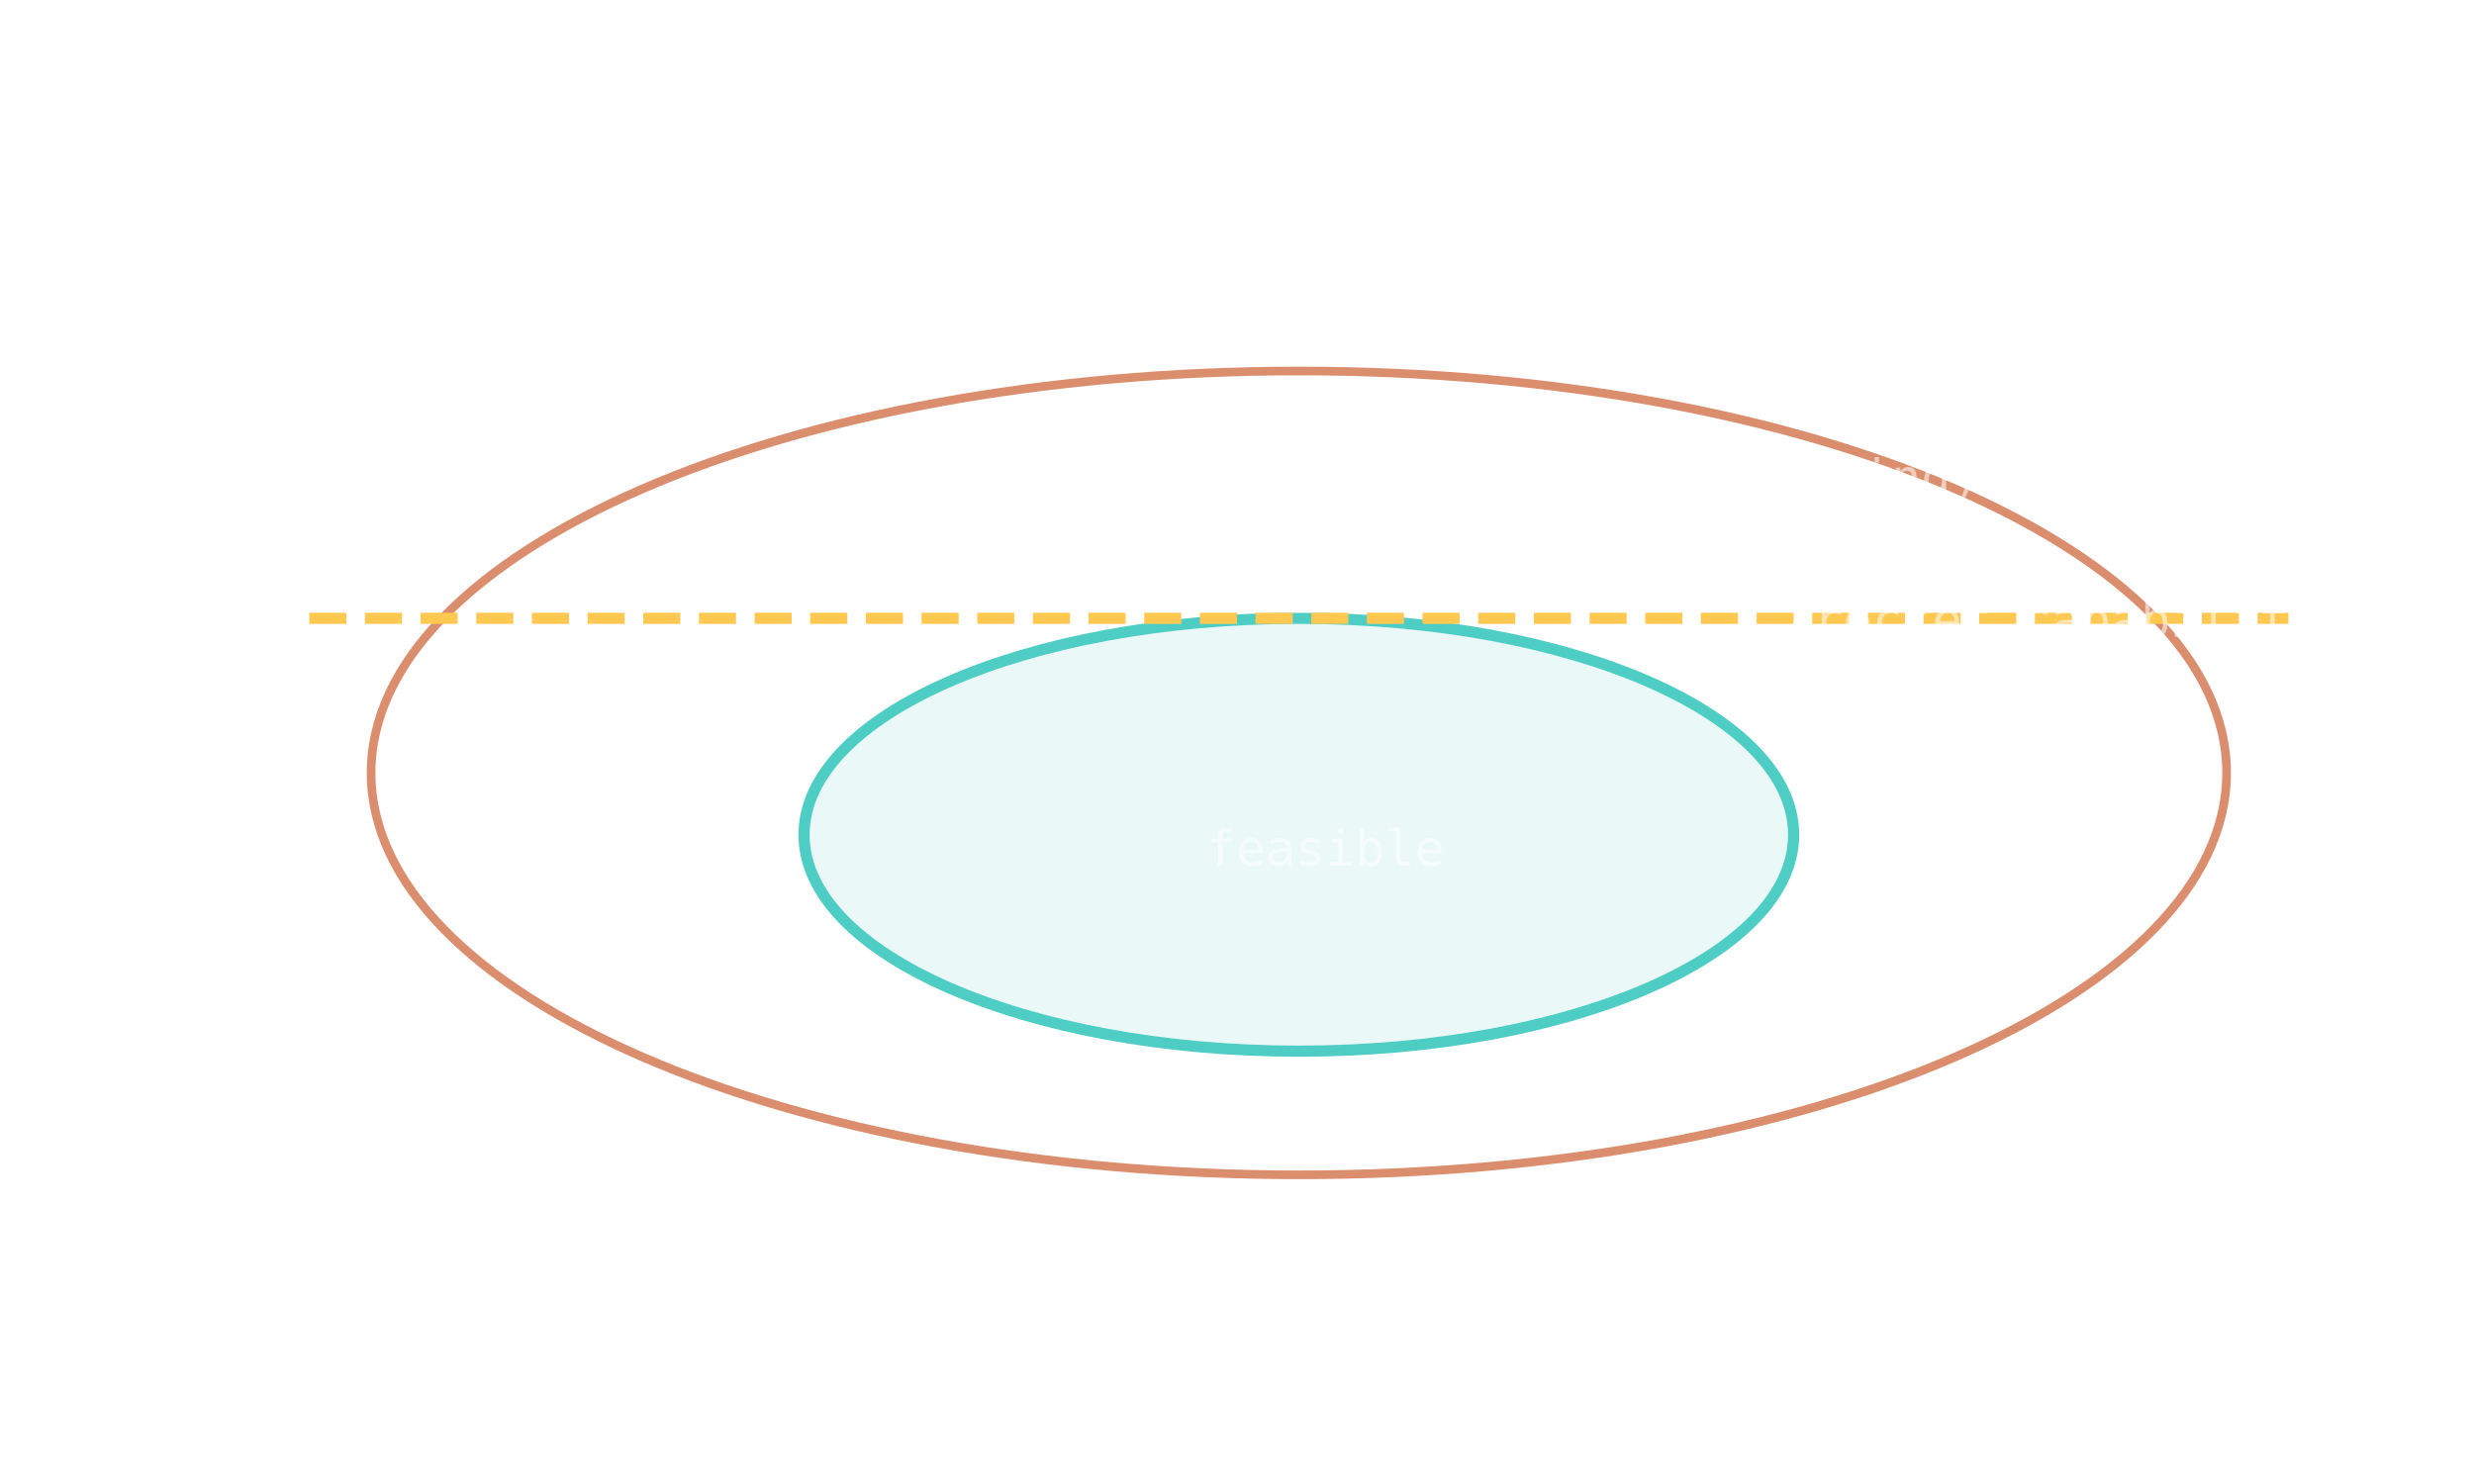
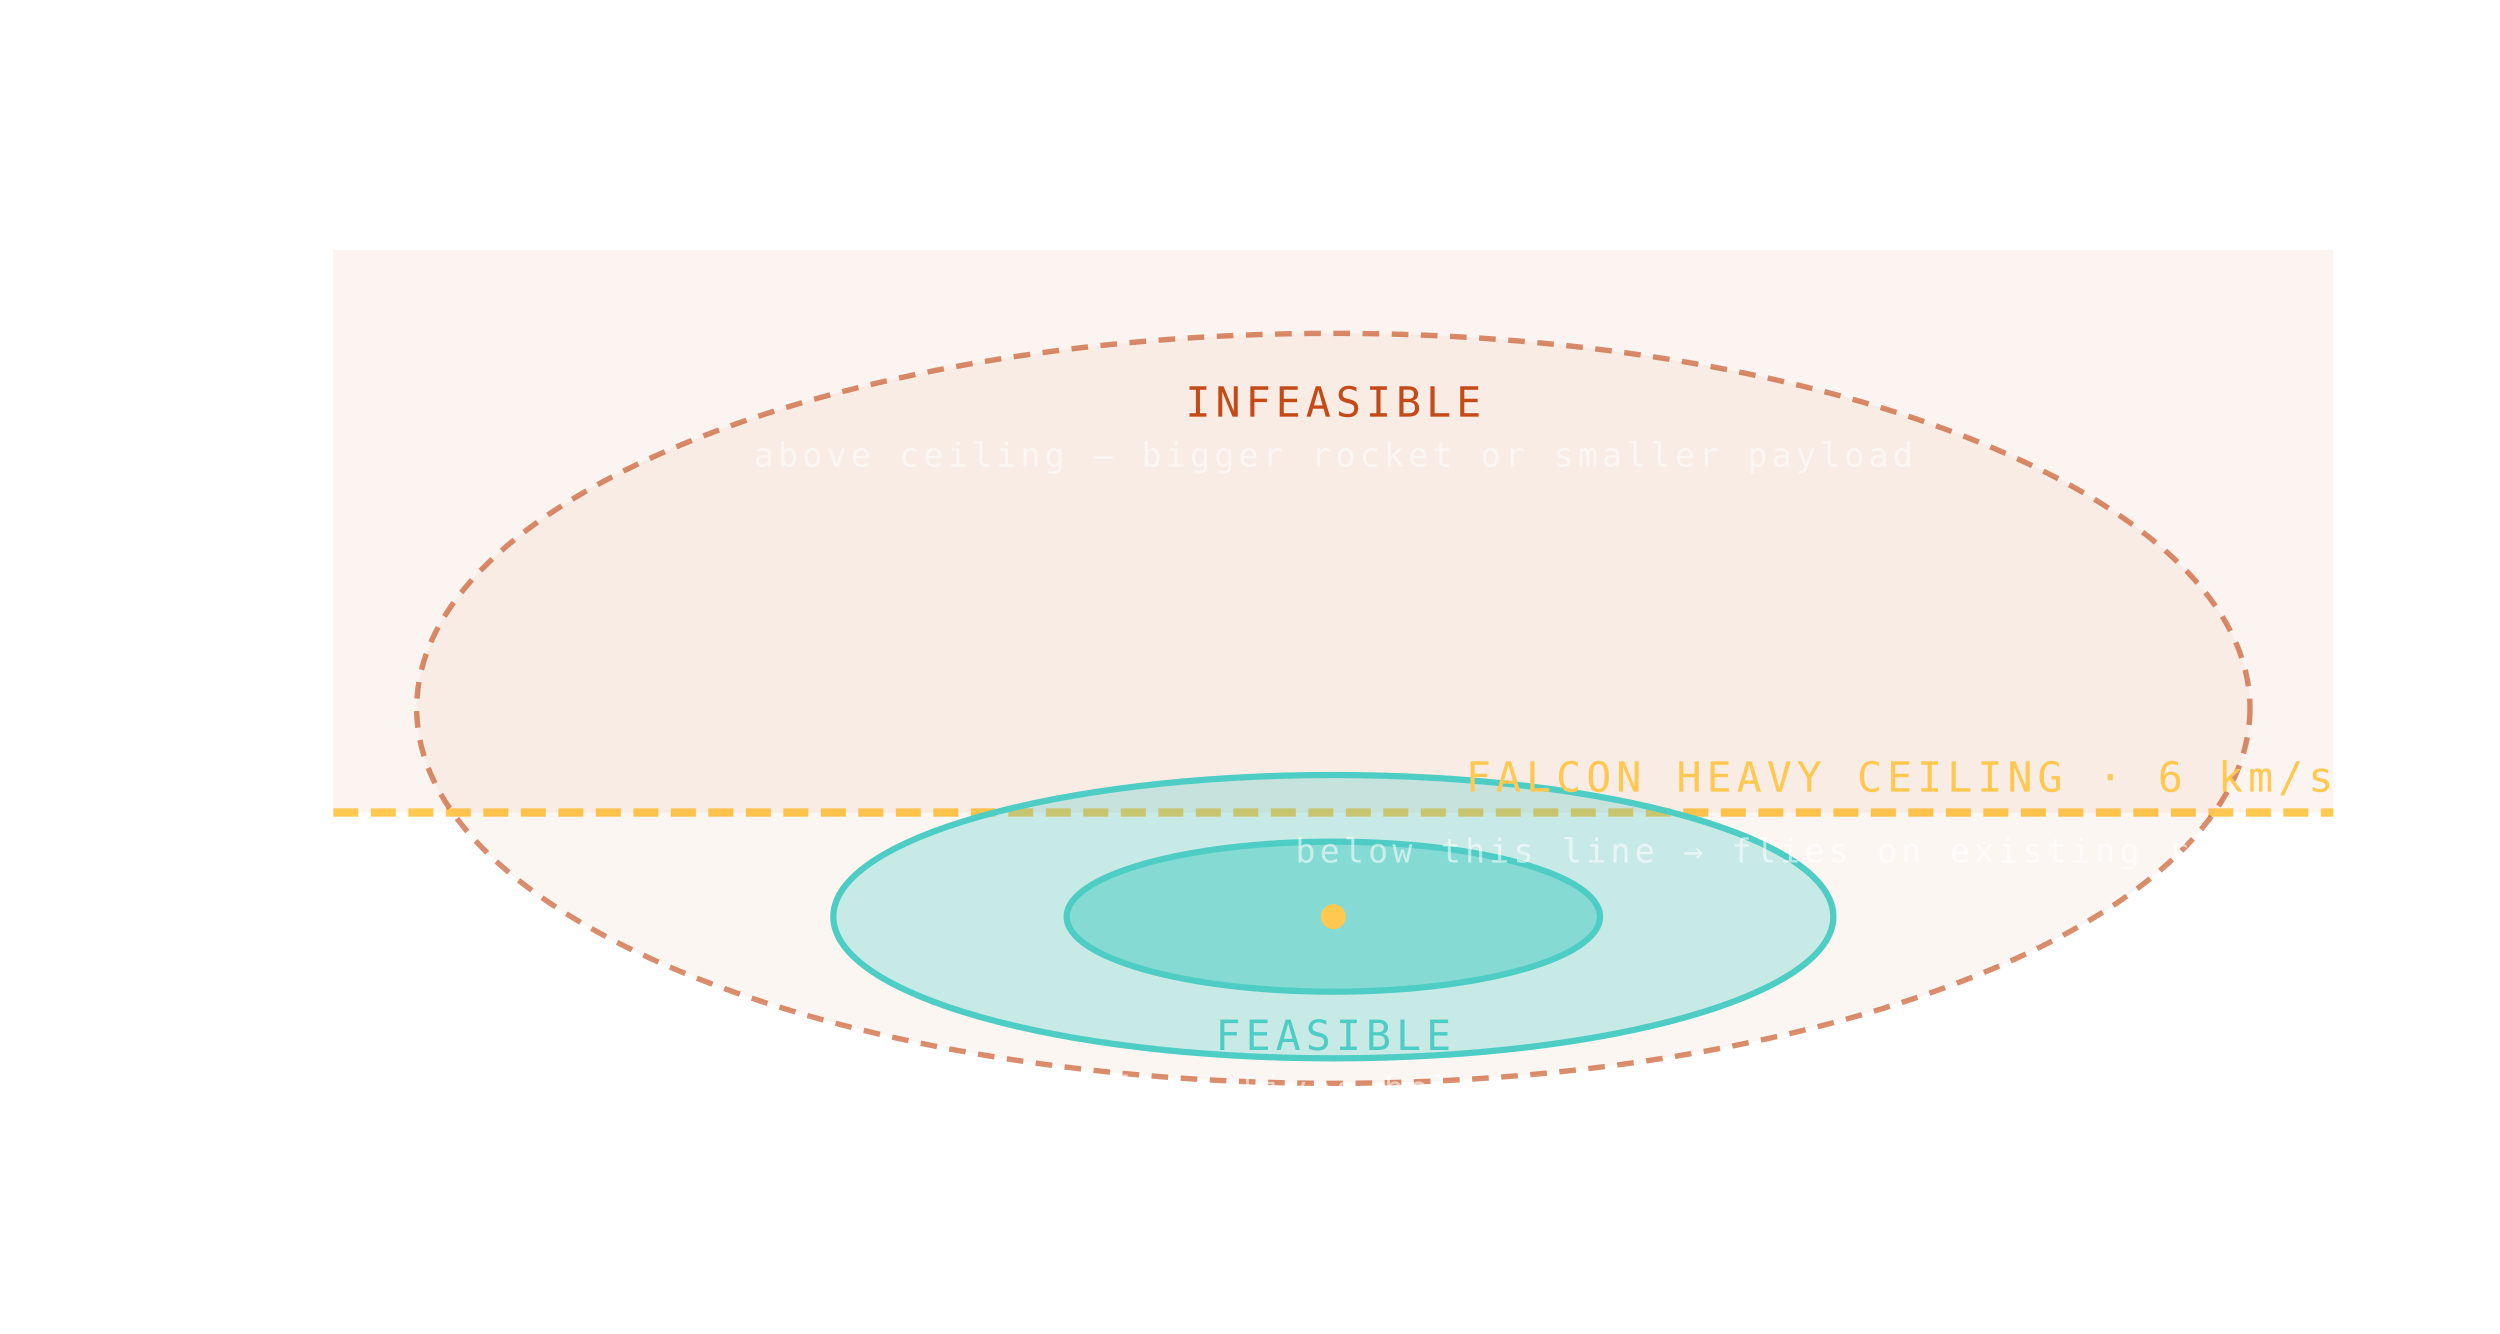
- <svg xmlns="http://www.w3.org/2000/svg" viewBox="0 0 400 240" role="img" aria-label="A porkchop with a horizontal capability ceiling line. The cheap zone below it is feasible; cells above it are not.">
+ <svg xmlns="http://www.w3.org/2000/svg" viewBox="0 0 600 320" role="img" aria-label="Mission viability — porkchop lobe with a horizontal capability ceiling. Cells below the ceiling are feasible; above is infeasible without a bigger rocket or smaller payload.">
  <style>
-     .stroke { stroke: rgba(255,255,255,0.85); stroke-width: 1.5; fill: none; }
-     .dashed { stroke: rgba(255,255,255,0.35); stroke-width: 1; stroke-dasharray: 4 3; fill: none; }
-     .accent { stroke: #4ecdc4; stroke-width: 1.8; fill: rgba(78,205,196,0.12); }
-     .red { stroke: rgba(193,68,14,0.6); stroke-width: 1.4; fill: none; }
-     .lbl { font-family: 'Space Mono', monospace; font-size: 9px; fill: rgba(255,255,255,0.8); }
-     .tick { font-family: 'Space Mono', monospace; font-size: 8px; fill: rgba(255,255,255,0.55); }
-     .cap { stroke: #ffc850; stroke-width: 1.8; fill: none; stroke-dasharray: 6 3; }
+     .axis { stroke: rgba(255,255,255,0.85); stroke-width: 1.4; fill: none; }
+     .grid { stroke: rgba(255,255,255,0.08); stroke-width: 0.8; fill: none; }
+     .dashed { stroke: rgba(255,255,255,0.3); stroke-width: 1; stroke-dasharray: 4 3; fill: none; }
+     .red-zone { fill: rgba(193,68,14,0.05); stroke: rgba(193,68,14,0.6); stroke-width: 1.3; stroke-dasharray: 4 3; }
+     .accent-fill { fill: rgba(78,205,196,0.3); stroke: #4ecdc4; stroke-width: 1.5; }
+     .accent-inner { fill: rgba(78,205,196,0.55); stroke: #4ecdc4; stroke-width: 1.5; }
+     .ceiling { stroke: #ffc850; stroke-width: 2; fill: none; stroke-dasharray: 6 3; }
+     .ceiling-shade { fill: rgba(193,68,14,0.06); stroke: none; }
+     .label { fill: rgba(255,255,255,0.85); font-family: 'Space Mono', monospace; font-size: 10px; letter-spacing: 1.2px; }
+     .label-accent { fill: #4ecdc4; font-family: 'Space Mono', monospace; font-size: 10px; letter-spacing: 1.2px; }
+     .label-gold { fill: #ffc850; font-family: 'Space Mono', monospace; font-size: 10px; letter-spacing: 1.2px; }
+     .label-red { fill: rgba(193,68,14,0.95); font-family: 'Space Mono', monospace; font-size: 10px; letter-spacing: 1.2px; }
+     .sublabel { fill: rgba(255,255,255,0.55); font-family: 'Space Mono', monospace; font-size: 8px; letter-spacing: 1px; }
+     .tick { fill: rgba(255,255,255,0.55); font-family: 'Space Mono', monospace; font-size: 8.5px; letter-spacing: 0.8px; }
+     .dim-star { fill: rgba(255,255,255,0.2); }
  </style>
-   <text class="lbl" x="20" y="22">Mission viability — capability vs cost</text>
-   <line class="stroke" x1="50" y1="200" x2="370" y2="200" />
-   <line class="stroke" x1="50" y1="200" x2="50" y2="50" />
-   <text class="tick" x="370" y="215" text-anchor="end">departure date</text>
-   <text class="tick" x="44" y="42" transform="rotate(-90 32 130)">↑ ∆v cost</text>
-   <ellipse class="red" cx="210" cy="125" rx="150" ry="65" />
-   <ellipse class="accent" cx="210" cy="135" rx="80" ry="35" />
-   <line class="cap" x1="50" y1="100" x2="370" y2="100" />
-   <text class="tick" x="375" y="103" fill="#ffc850" text-anchor="end">rocket capability</text>
-   <text class="tick" x="195" y="140" fill="#4ecdc4">feasible</text>
-   <text class="tick" x="195" y="80" fill="rgba(193,68,14,0.85)">infeasible (above ceiling)</text>
-   <text class="lbl" x="50" y="230">cells below the ceiling fly · above it: pick a bigger rocket or smaller payload</text>
+   <circle class="dim-star" cx="50" cy="40" r="0.6" />
+   <circle class="dim-star" cx="540" cy="50" r="0.5" />
+   <text class="label" x="40" y="28">MISSION VIABILITY — DOES THE CHEAP LOBE FIT UNDER THE ROCKET CEILING?</text>
+   <line class="grid" x1="80" y1="110" x2="560" y2="110" />
+   <line class="grid" x1="80" y1="160" x2="560" y2="160" />
+   <line class="grid" x1="80" y1="210" x2="560" y2="210" />
+   <line class="axis" x1="80" y1="270" x2="560" y2="270" />
+   <line class="axis" x1="80" y1="60" x2="80" y2="270" />
+   <text class="tick" x="80" y="286" text-anchor="middle">May</text>
+   <text class="tick" x="200" y="286" text-anchor="middle">Jul</text>
+   <text class="tick" x="320" y="286" text-anchor="middle">Sep</text>
+   <text class="tick" x="440" y="286" text-anchor="middle">Nov</text>
+   <text class="tick" x="560" y="286" text-anchor="middle">Jan</text>
+   <text class="label" x="320" y="304" text-anchor="middle">DEPARTURE DATE</text>
+   <text class="tick" x="74" y="273" text-anchor="end">3</text>
+   <text class="tick" x="74" y="223" text-anchor="end">5</text>
+   <text class="tick" x="74" y="173" text-anchor="end">7</text>
+   <text class="tick" x="74" y="123" text-anchor="end">9</text>
+   <text class="tick" x="74" y="73" text-anchor="end">12+</text>
+   <text class="label" x="40" y="44">Δv (km/s)</text>
+   <rect class="ceiling-shade" x="80" y="60" width="480" height="135" />
+   <line class="ceiling" x1="80" y1="195" x2="560" y2="195" />
+   <ellipse class="red-zone" cx="320" cy="170" rx="220" ry="90" />
+   <ellipse class="accent-fill" cx="320" cy="220" rx="120" ry="34" />
+   <ellipse class="accent-inner" cx="320" cy="220" rx="64" ry="18" />
+   <circle fill="#ffc850" cx="320" cy="220" r="3" />
+   <text class="label-gold" x="560" y="190" text-anchor="end">FALCON HEAVY CEILING · 6 km/s</text>
+   <text class="sublabel" x="560" y="207" text-anchor="end">below this line → flies on existing rockets</text>
+   <text class="label-accent" x="320" y="252" text-anchor="middle">FEASIBLE</text>
+   <text class="sublabel" x="320" y="264" text-anchor="middle">cheap lobe lives below ceiling</text>
+   <text class="label-red" x="320" y="100" text-anchor="middle">INFEASIBLE</text>
+   <text class="sublabel" x="320" y="112" text-anchor="middle">above ceiling — bigger rocket or smaller payload</text>
+   <text class="sublabel" x="540" y="316" text-anchor="end">ceiling depends on payload mass too: doubled payload halves the available Δv</text>
</svg>
